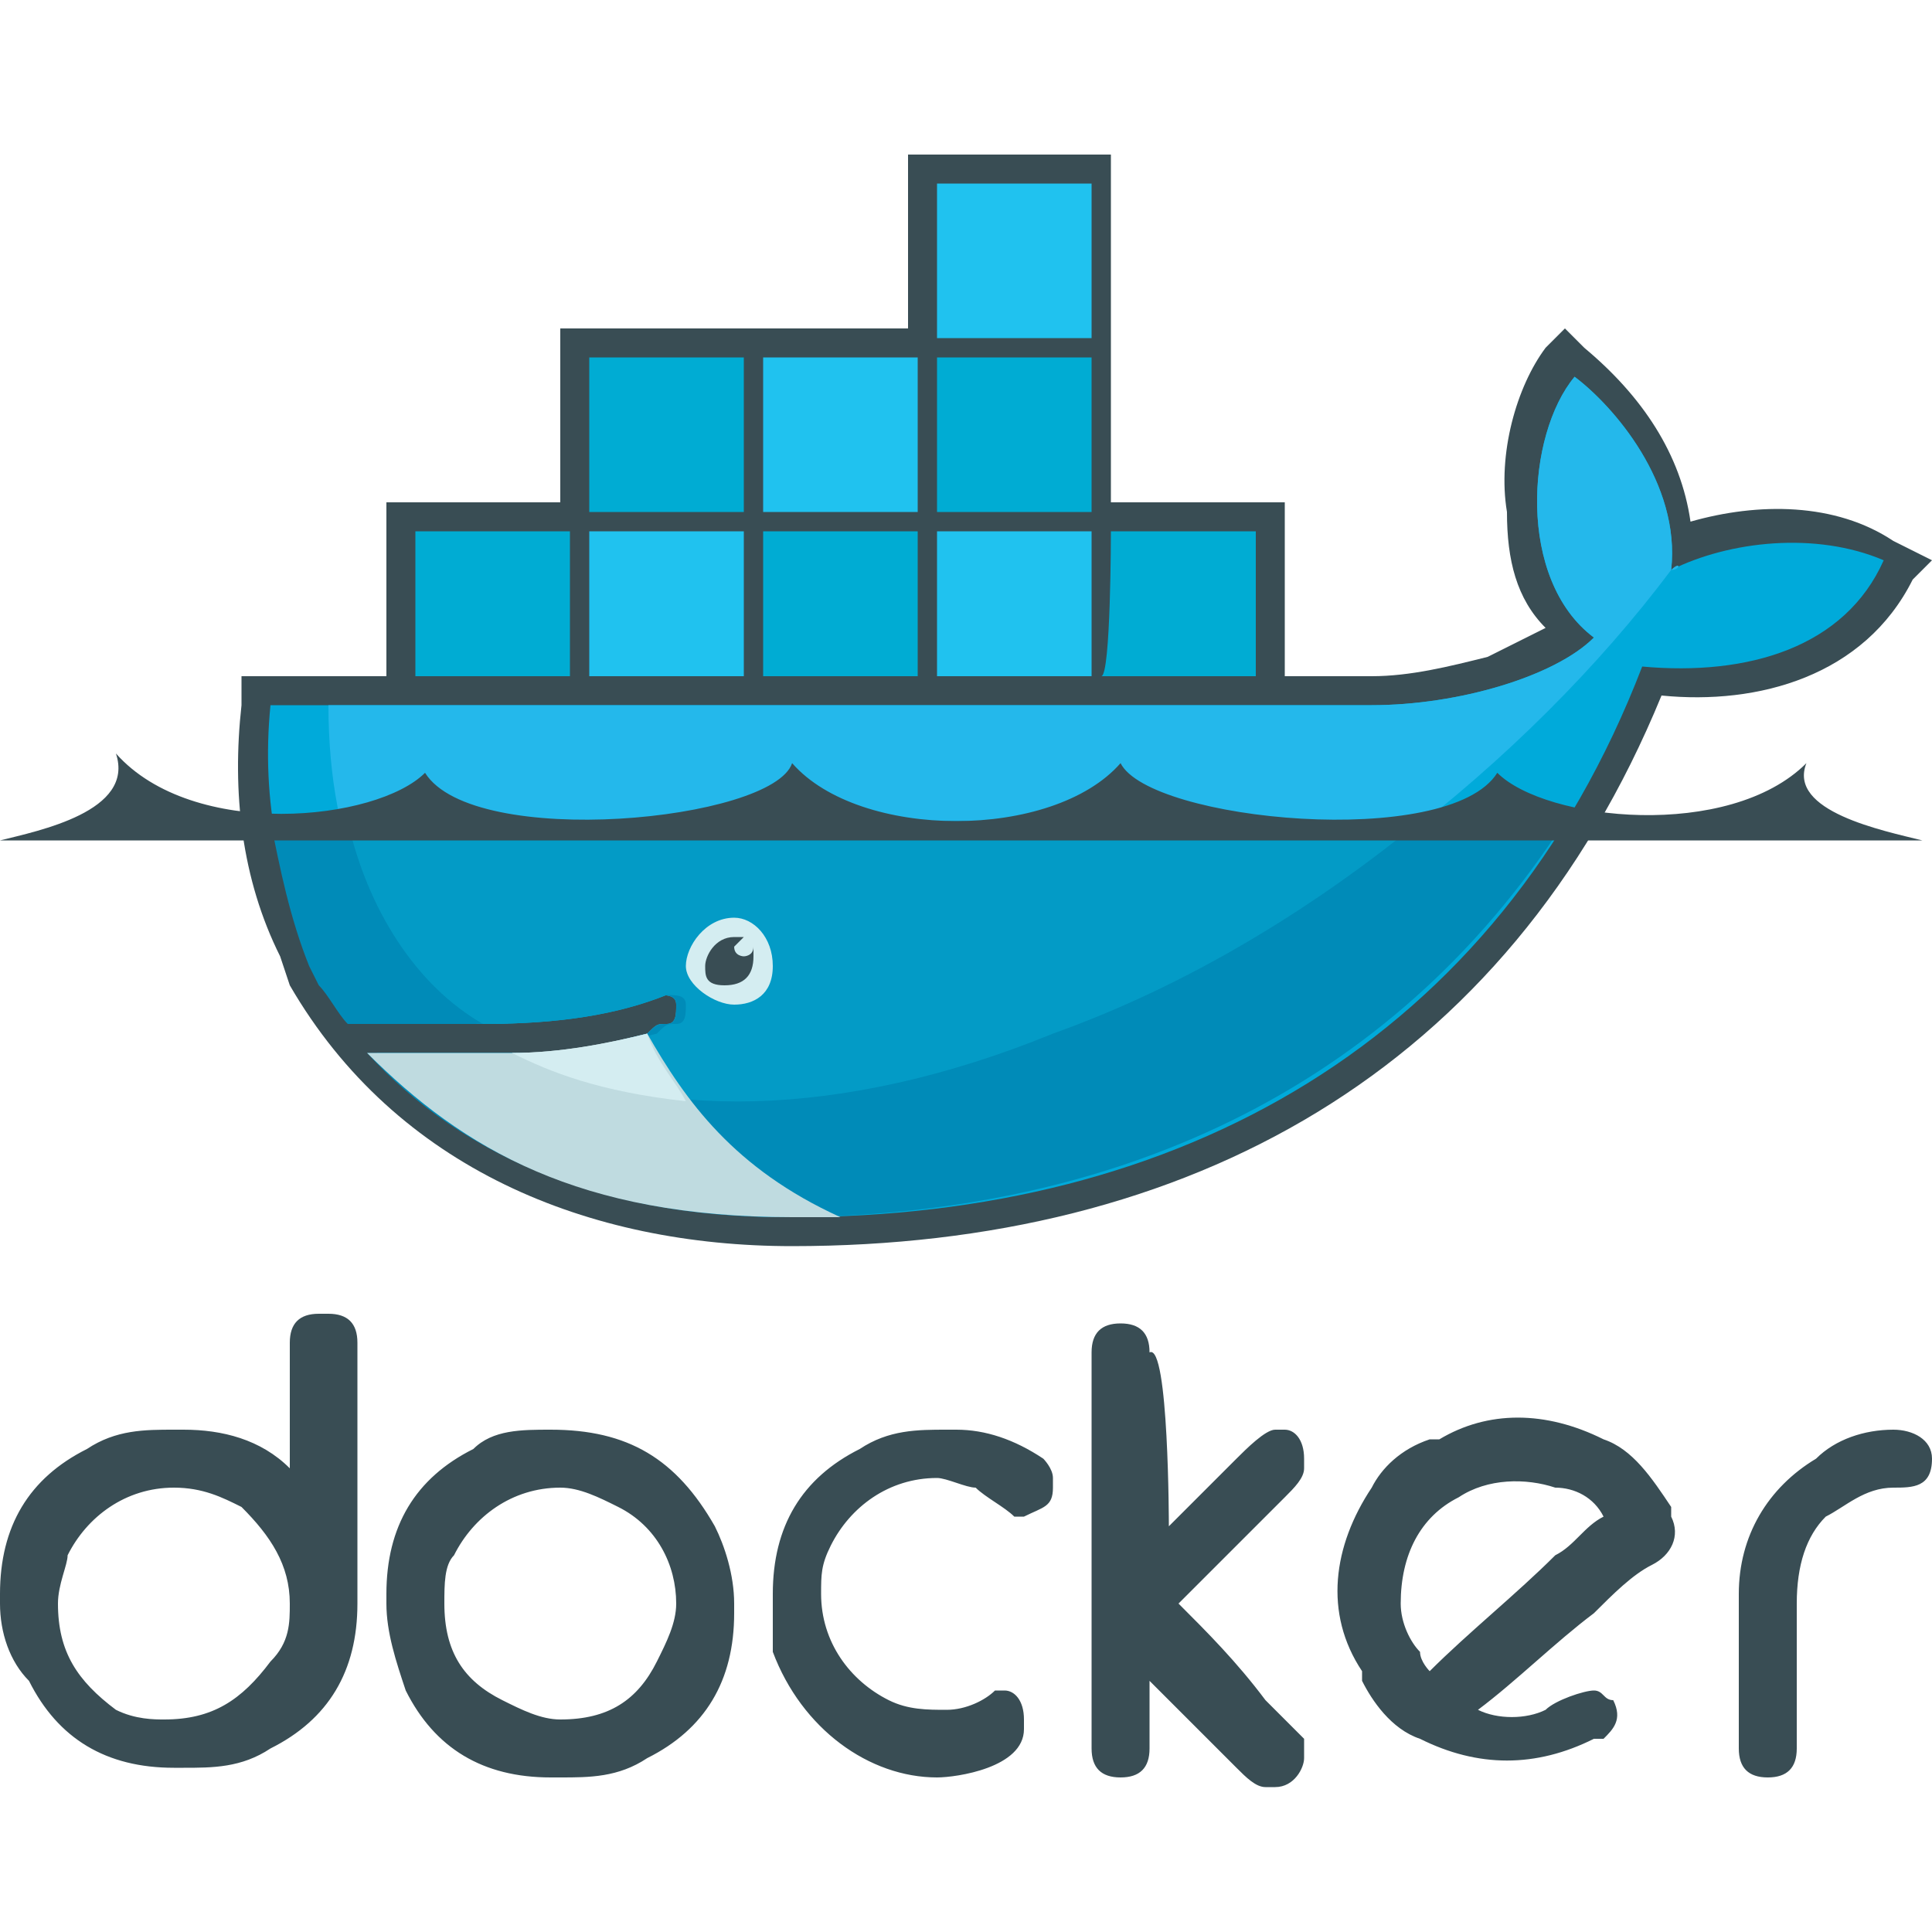
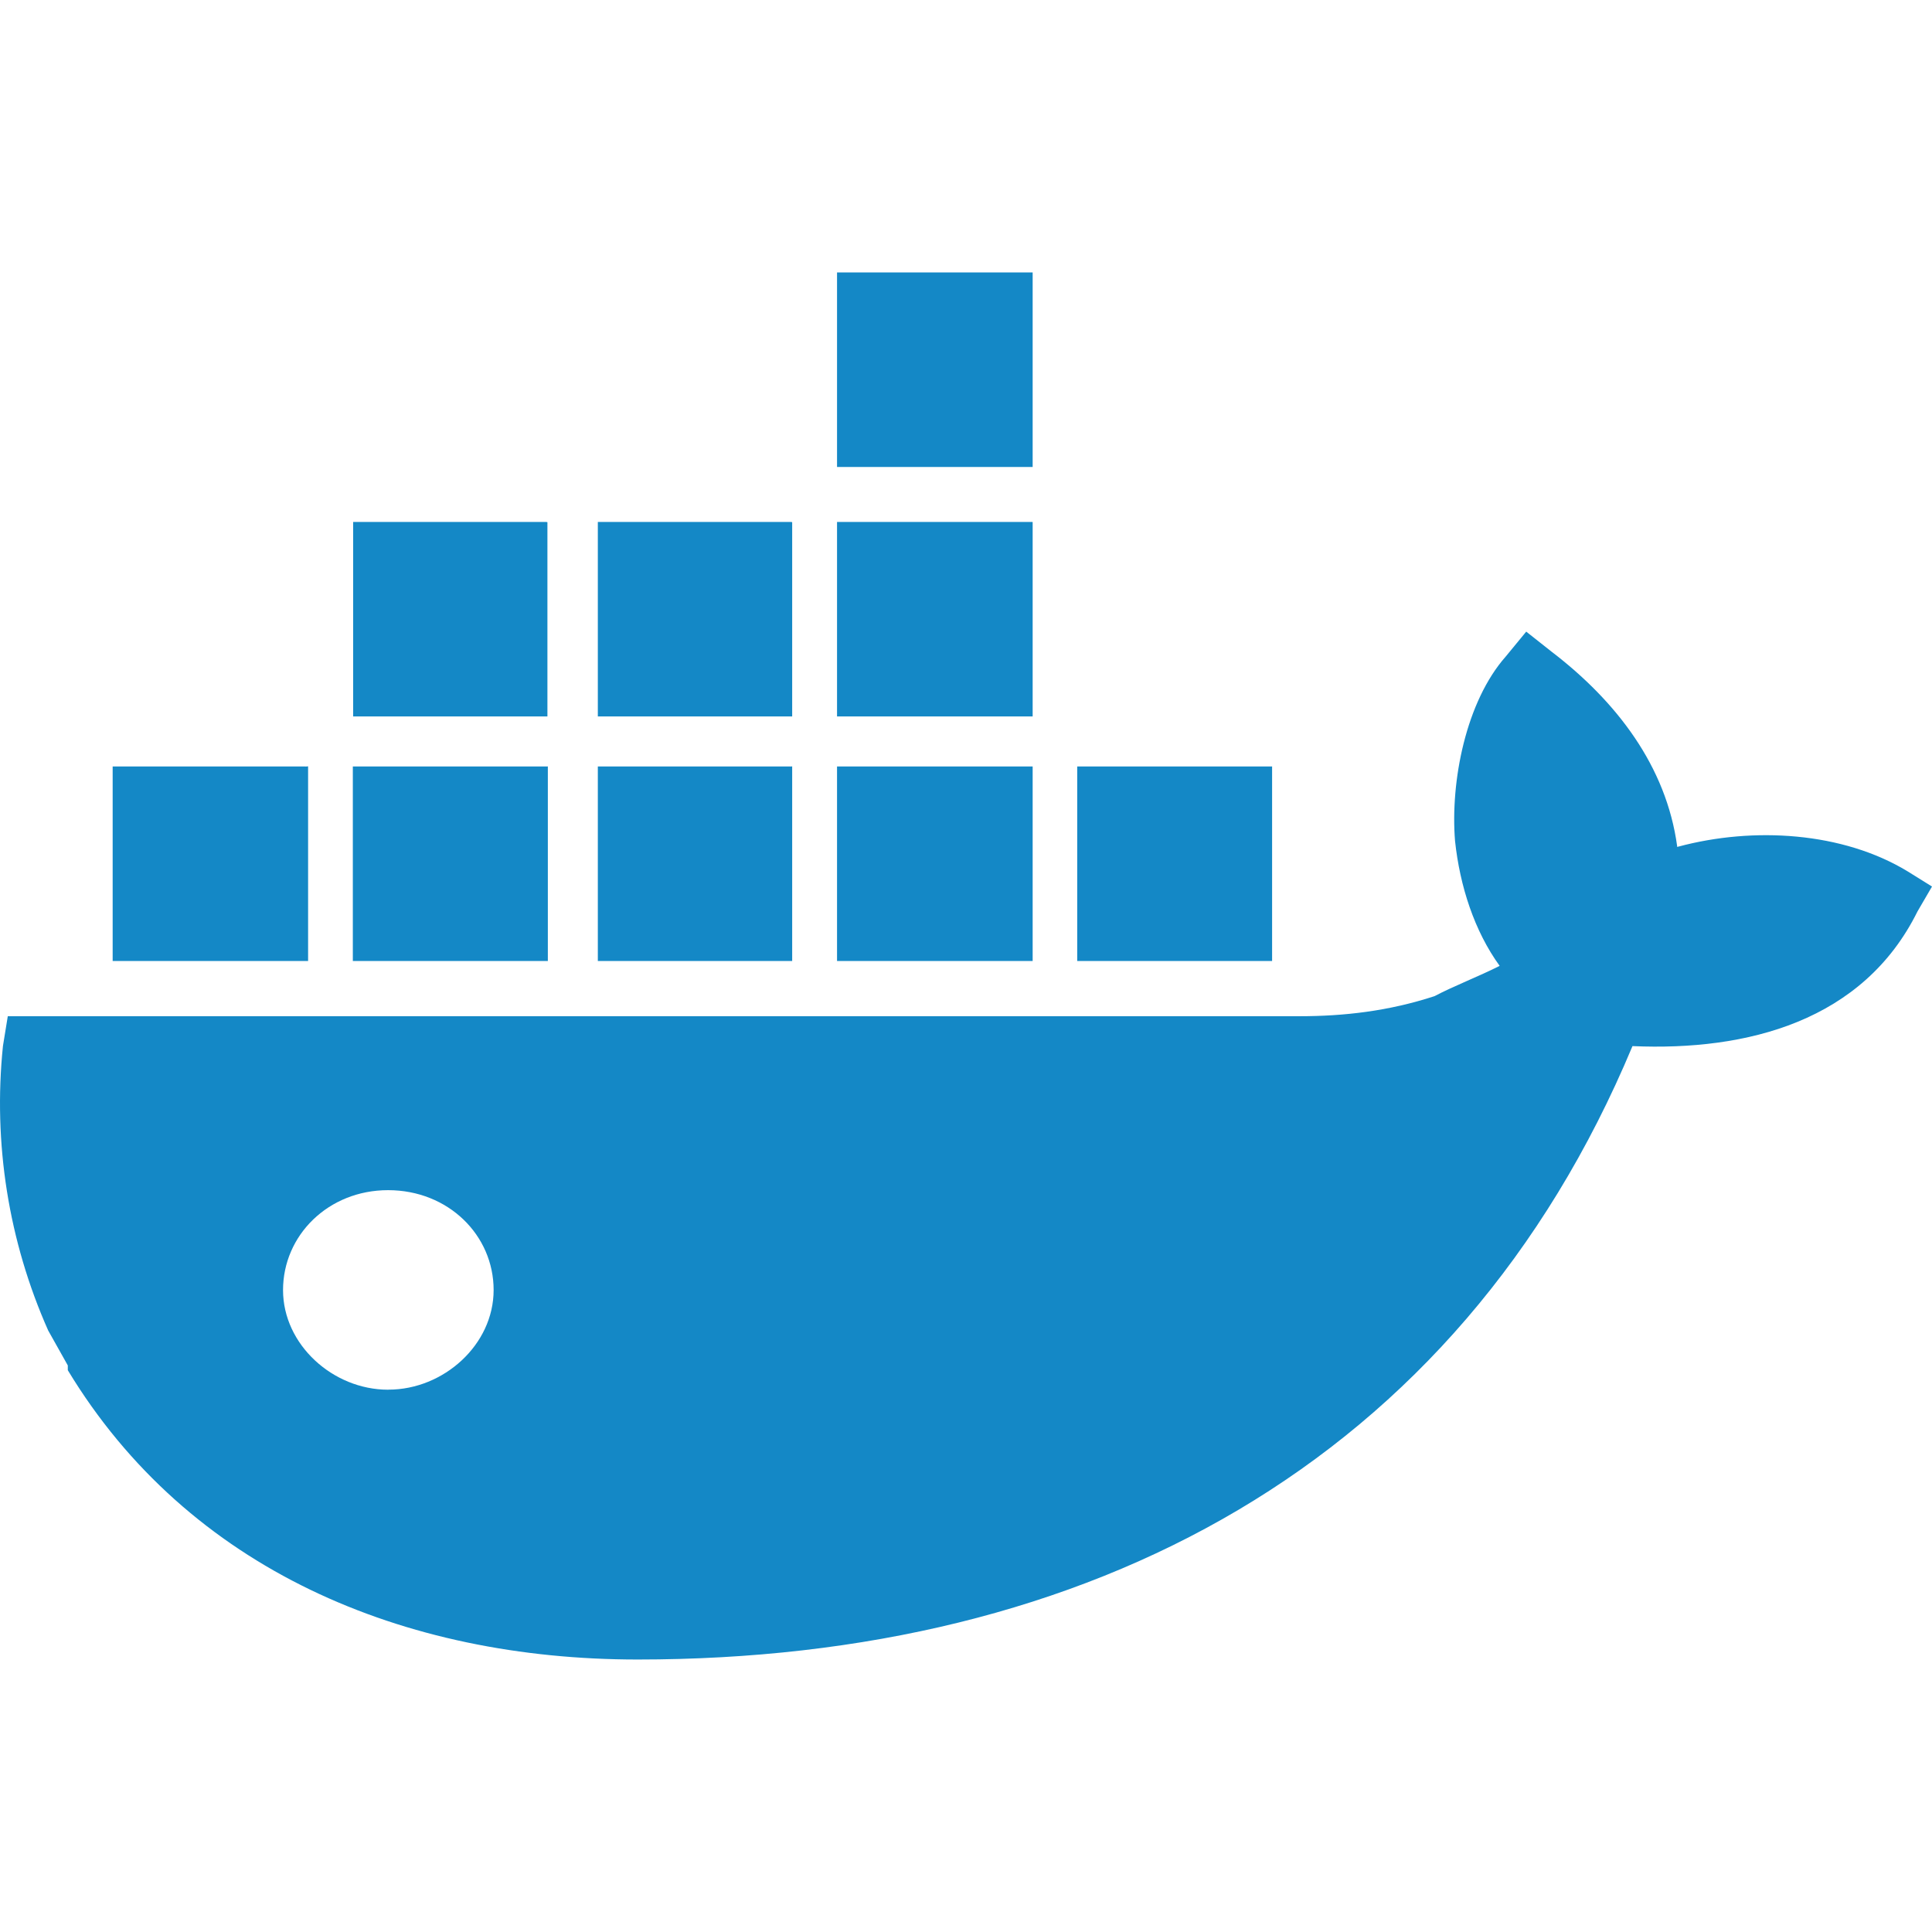
- <svg xmlns="http://www.w3.org/2000/svg" version="1.1" id="图层_1" x="0px" y="0px" viewBox="0 0 20 20" style="enable-background:new 0 0 20 20;" xml:space="preserve">
-   <style type="text/css">
- 	.st0{fill:#394D54;}
- 	.st1{fill:#00AADA;}
- 	.st2{fill:#24B8EB;}
- 	.st3{fill:#008BB8;}
- 	.st4{fill:#039BC6;}
- 	.st5{fill:#00ACD3;}
- 	.st6{fill:#20C2EF;}
- 	.st7{fill:#D4EDF1;}
- 	.st8{fill:#BFDBE0;}
- </style>
-   <path class="st0" d="M14.8,17.3c0.4-0.4,0.9-0.8,1.3-1.2c0.2-0.1,0.3-0.3,0.5-0.4c-0.1-0.2-0.3-0.3-0.5-0.3c-0.3-0.1-0.7-0.1-1,0.1  c-0.4,0.2-0.6,0.6-0.6,1.1c0,0.2,0.1,0.4,0.2,0.5C14.7,17.2,14.8,17.3,14.8,17.3 M15.3,17.7c0.2,0.1,0.5,0.1,0.7,0  c0.1-0.1,0.4-0.2,0.5-0.2l0,0l0,0c0.1,0,0.1,0.1,0.2,0.1c0.1,0.2,0,0.3-0.1,0.4l-0.1,0c-0.6,0.3-1.2,0.3-1.8,0  c-0.3-0.1-0.5-0.4-0.6-0.6l0-0.1c-0.4-0.6-0.3-1.3,0.1-1.9c0.1-0.2,0.3-0.4,0.6-0.5l0.1,0c0.5-0.3,1.1-0.3,1.7,0  c0.3,0.1,0.5,0.4,0.7,0.7l0,0.1c0.1,0.2,0,0.4-0.2,0.5c-0.2,0.1-0.4,0.3-0.6,0.5C16.1,17,15.7,17.4,15.3,17.7z M19.6,14.8L19.6,14.8  c0.2,0,0.4,0.1,0.4,0.3c0,0.3-0.2,0.3-0.4,0.3c-0.3,0-0.5,0.2-0.7,0.3c-0.2,0.2-0.3,0.5-0.3,0.9v1.5c0,0.2-0.1,0.3-0.3,0.3h0  c-0.2,0-0.3-0.1-0.3-0.3v-1.6c0-0.6,0.3-1.1,0.8-1.4C19,14.9,19.3,14.8,19.6,14.8z M12.1,15.8c0.2-0.2,0.5-0.5,0.7-0.7  c0.1-0.1,0.3-0.3,0.4-0.3h0.1l0,0c0.1,0,0.2,0.1,0.2,0.3v0.1c0,0.1-0.1,0.2-0.2,0.3c-0.1,0.1-0.3,0.3-0.4,0.4l-0.7,0.7  c0.3,0.3,0.6,0.6,0.9,1c0.1,0.1,0.2,0.2,0.3,0.3c0,0,0.1,0.1,0.1,0.1s0,0.1,0,0.1v0.1l0,0c0,0.1-0.1,0.3-0.3,0.3h-0.1  c-0.1,0-0.2-0.1-0.3-0.2c-0.1-0.1-0.3-0.3-0.4-0.4l-0.5-0.5v0.7c0,0.2-0.1,0.3-0.3,0.3h0c-0.2,0-0.3-0.1-0.3-0.3v-4.1  c0-0.2,0.1-0.3,0.3-0.3h0c0.2,0,0.3,0.1,0.3,0.3C12.1,13.9,12.1,15.8,12.1,15.8z M10.1,15.4c-0.1,0-0.3-0.1-0.4-0.1  c-0.5,0-0.9,0.3-1.1,0.7c-0.1,0.2-0.1,0.3-0.1,0.5c0,0.5,0.3,0.9,0.7,1.1c0.2,0.1,0.4,0.1,0.6,0.1c0.2,0,0.4-0.1,0.5-0.2l0,0h0.1  l0,0c0.1,0,0.2,0.1,0.2,0.3v0.1c0,0.4-0.7,0.5-0.9,0.5C9,18.4,8.3,17.9,8,17.1C8,16.9,8,16.8,8,16.6v-0.1c0-0.7,0.3-1.2,0.9-1.5  c0.3-0.2,0.6-0.2,0.9-0.2h0.1c0.3,0,0.6,0.1,0.9,0.3l0,0l0,0c0,0,0.1,0.1,0.1,0.2v0.1c0,0.2-0.1,0.2-0.3,0.3h-0.1  C10.4,15.6,10.2,15.5,10.1,15.4z M4.6,16.6c0,0.5,0.2,0.8,0.6,1c0.2,0.1,0.4,0.2,0.6,0.2c0.5,0,0.8-0.2,1-0.6C6.9,17,7,16.8,7,16.6  c0-0.4-0.2-0.8-0.6-1c-0.2-0.1-0.4-0.2-0.6-0.2c-0.5,0-0.9,0.3-1.1,0.7C4.6,16.2,4.6,16.4,4.6,16.6z M5.7,14.8L5.7,14.8  c0.8,0,1.3,0.3,1.7,1c0.1,0.2,0.2,0.5,0.2,0.8v0.1c0,0.7-0.3,1.2-0.9,1.5c-0.3,0.2-0.6,0.2-0.9,0.2H5.7c-0.7,0-1.2-0.3-1.5-0.9  C4.1,17.2,4,16.9,4,16.6v-0.1c0-0.7,0.3-1.2,0.9-1.5C5.1,14.8,5.4,14.8,5.7,14.8z M0.6,16.6c0,0.5,0.2,0.8,0.6,1.1  c0.2,0.1,0.4,0.1,0.5,0.1c0.5,0,0.8-0.2,1.1-0.6C3,17,3,16.8,3,16.6c0-0.4-0.2-0.7-0.5-1c-0.2-0.1-0.4-0.2-0.7-0.2  c-0.5,0-0.9,0.3-1.1,0.7C0.7,16.2,0.6,16.4,0.6,16.6z M3,15.2v-1.3c0-0.2,0.1-0.3,0.3-0.3h0.1c0.2,0,0.3,0.1,0.3,0.3v2.7  c0,0.7-0.3,1.2-0.9,1.5c-0.3,0.2-0.6,0.2-0.9,0.2H1.8c-0.7,0-1.2-0.3-1.5-0.9C0.1,17.2,0,16.9,0,16.6v-0.1c0-0.7,0.3-1.2,0.9-1.5  c0.3-0.2,0.6-0.2,0.9-0.2h0.1C2.3,14.8,2.7,14.9,3,15.2z M11.5,5.2h1.8V7h0.9c0.4,0,0.8-0.1,1.2-0.2c0.2-0.1,0.4-0.2,0.6-0.3  c-0.3-0.3-0.4-0.7-0.4-1.2c-0.1-0.6,0.1-1.3,0.4-1.7l0.2-0.2l0.2,0.2c0.6,0.5,1,1.1,1.1,1.8c0.7-0.2,1.5-0.2,2.1,0.2L20,5.8L19.8,6  c-0.5,1-1.6,1.3-2.6,1.2c-1.6,3.9-4.9,5.7-9,5.7c-2.1,0-4.1-0.8-5.2-2.7l0,0L2.9,9.9C2.5,9.1,2.4,8.2,2.5,7.3l0-0.3H4V5.2h1.8V3.4  h3.6V1.6h2.1C11.5,1.6,11.5,5.2,11.5,5.2z" />
-   <path class="st1" d="M17.3,5.9c0.1-0.9-0.6-1.7-1-2c-0.5,0.6-0.6,2.1,0.2,2.7c-0.4,0.4-1.4,0.7-2.3,0.7H2.8c-0.1,1,0.1,1.9,0.5,2.7  l0.1,0.2c0.1,0.1,0.2,0.3,0.3,0.4c0.5,0,0.9,0,1.3,0c0.8,0,1.4-0.1,1.9-0.3c0.1,0,0.2,0,0.2,0.1c0,0.1,0,0.2-0.1,0.2  c-0.1,0-0.1,0-0.2,0.1c-0.4,0.1-0.8,0.2-1.3,0.2c0,0,0,0,0,0c0,0,0,0-0.1,0c-0.2,0-0.4,0-0.7,0c-0.3,0-0.5,0-0.8,0l0,0  c1,1.1,2.4,1.7,4.3,1.7c4,0,7.3-1.8,8.8-5.7c1.1,0.1,2.1-0.2,2.5-1.1C18.8,5.5,17.9,5.6,17.3,5.9z" />
-   <path class="st2" d="M17.3,5.9c0.1-0.9-0.6-1.7-1-2c-0.5,0.6-0.6,2.1,0.2,2.7c-0.4,0.4-1.4,0.7-2.3,0.7H3.4c0,1.5,0.5,2.6,1.5,3.3  c0.8,0,1.4-0.1,1.9-0.3c0.1,0,0.2,0,0.2,0.1s0,0.2-0.1,0.2c-0.1,0-0.1,0-0.2,0.1c-0.4,0.1-0.8,0.2-1.3,0.2l0,0  c1.3,0.7,3.3,0.7,5.5-0.2C13.4,9.8,15.8,7.9,17.3,5.9C17.4,5.8,17.4,5.9,17.3,5.9z" />
-   <path class="st3" d="M2.8,8.5C2.9,9,3,9.5,3.2,10l0.1,0.2c0.1,0.1,0.2,0.3,0.3,0.4c0.5,0,0.9,0,1.3,0c0.8,0,1.4-0.1,1.9-0.3  c0.1,0,0.2,0,0.2,0.1c0,0.1,0,0.2-0.1,0.2c-0.1,0-0.1,0-0.2,0.1c-0.4,0.1-0.8,0.2-1.3,0.2c0,0-0.1,0-0.1,0c-0.2,0-0.4,0-0.7,0  c-0.3,0-0.5,0-0.8,0c1,1.1,2.5,1.7,4.3,1.7c3.4,0,6.3-1.3,8.1-4.1L2.8,8.5L2.8,8.5z" />
-   <path class="st4" d="M3.6,8.5c0.2,0.9,0.7,1.7,1.4,2.1c0.8,0,1.4-0.1,1.9-0.3c0.1,0,0.2,0,0.2,0.1c0,0.1,0,0.2-0.1,0.2  c-0.1,0-0.1,0-0.2,0.1c-0.4,0.1-0.8,0.2-1.4,0.2c1.3,0.7,3.3,0.7,5.5-0.2c1.4-0.5,2.7-1.3,3.8-2.2C14.8,8.5,3.6,8.5,3.6,8.5z" />
-   <path class="st5" d="M5.6,5.6h0.1v1.3H5.6V5.6z M5.4,5.6h0.1v1.3H5.4V5.6z M5.2,5.6h0.1v1.3H5.2V5.6z M4.9,5.6H5v1.3H4.9V5.6z   M4.7,5.6h0.1v1.3H4.7V5.6z M4.5,5.6h0.1v1.3H4.5V5.6z M4.3,5.5h1.6V7H4.3C4.3,7,4.3,5.5,4.3,5.5z M7.4,3.8h0.1v1.3H7.4V3.8z   M7.2,3.8h0.1v1.3H7.2V3.8z M6.9,3.8h0.1v1.3H6.9V3.8z M6.7,3.8h0.1v1.3H6.7V3.8z M6.5,3.8h0.1v1.3H6.5V3.8z M6.2,3.8h0.1v1.3H6.2  C6.2,5.1,6.2,3.8,6.2,3.8z M6.1,3.7h1.6v1.6H6.1C6.1,5.2,6.1,3.7,6.1,3.7z" />
-   <path class="st6" d="M7.4,5.6h0.1v1.3H7.4V5.6z M7.2,5.6h0.1v1.3H7.2V5.6z M6.9,5.6h0.1v1.3H6.9V5.6z M6.7,5.6h0.1v1.3H6.7V5.6z   M6.5,5.6h0.1v1.3H6.5V5.6z M6.2,5.6h0.1v1.3H6.2C6.2,6.9,6.2,5.6,6.2,5.6z M6.1,5.5h1.6V7H6.1C6.1,7,6.1,5.5,6.1,5.5z" />
-   <path class="st5" d="M9.2,5.6h0.1v1.3H9.2V5.6z M9,5.6h0.1v1.3H9V5.6z M8.7,5.6h0.1v1.3H8.7V5.6z M8.5,5.6h0.1v1.3H8.5V5.6z   M8.3,5.6h0.1v1.3H8.3V5.6z M8,5.6h0.1v1.3H8V5.6z M7.9,5.5h1.6V7H7.9C7.9,7,7.9,5.5,7.9,5.5z" />
-   <path class="st6" d="M9.2,3.8h0.1v1.3H9.2V3.8z M9,3.8h0.1v1.3H9V3.8z M8.7,3.8h0.1v1.3H8.7V3.8z M8.5,3.8h0.1v1.3H8.5V3.8z   M8.3,3.8h0.1v1.3H8.3V3.8z M8,3.8h0.1v1.3H8V3.8z M7.9,3.7h1.6v1.6H7.9C7.9,5.2,7.9,3.7,7.9,3.7z M11,5.6h0.1v1.3H11V5.6z   M10.8,5.6h0.1v1.3h-0.1V5.6z M10.5,5.6h0.1v1.3h-0.1V5.6z M10.3,5.6h0.1v1.3h-0.1V5.6z M10.1,5.6h0.1v1.3h-0.1V5.6z M9.8,5.6h0.1  v1.3H9.8V5.6z M9.7,5.5h1.6V7H9.7C9.7,7,9.7,5.5,9.7,5.5z" />
-   <path class="st5" d="M11,3.8h0.1v1.3H11V3.8z M10.8,3.8h0.1v1.3h-0.1V3.8z M10.5,3.8h0.1v1.3h-0.1V3.8z M10.3,3.8h0.1v1.3h-0.1V3.8z   M10.1,3.8h0.1v1.3h-0.1V3.8z M9.8,3.8h0.1v1.3H9.8V3.8z M9.7,3.7h1.6v1.6H9.7C9.7,5.2,9.7,3.7,9.7,3.7z" />
-   <path class="st6" d="M11,2h0.1v1.3H11V2z M10.8,2h0.1v1.3h-0.1V2z M10.5,2h0.1v1.3h-0.1V2z M10.3,2h0.1v1.3h-0.1V2z M10.1,2h0.1v1.3  h-0.1V2z M9.8,2h0.1v1.3H9.8V2z M9.7,1.9h1.6v1.6H9.7C9.7,3.5,9.7,1.9,9.7,1.9z" />
-   <path class="st5" d="M12.8,5.6h0.1v1.3h-0.1V5.6z M12.6,5.6h0.1v1.3h-0.1V5.6z M12.3,5.6h0.1v1.3h-0.1V5.6z M12.1,5.6h0.1v1.3h-0.1  V5.6z M11.8,5.6H12v1.3h-0.1V5.6z M11.6,5.6h0.1v1.3h-0.1C11.6,6.9,11.6,5.6,11.6,5.6z M11.5,5.5H13V7h-1.6  C11.5,7,11.5,5.5,11.5,5.5z" />
-   <path class="st7" d="M7.6,9.5C7.8,9.5,8,9.7,8,10s-0.2,0.4-0.4,0.4S7.1,10.2,7.1,10S7.3,9.5,7.6,9.5" />
-   <path class="st0" d="M7.6,9.7c0,0,0.1,0,0.1,0c0,0-0.1,0.1-0.1,0.1c0,0.1,0.1,0.1,0.1,0.1c0,0,0.1,0,0.1-0.1c0,0,0,0.1,0,0.1  c0,0.2-0.1,0.3-0.3,0.3S7.3,10.1,7.3,10S7.4,9.7,7.6,9.7 M0,8.7h19.9c-0.4-0.1-1.4-0.3-1.2-0.8C17.9,8.7,16,8.5,15.5,8  c-0.5,0.8-3.6,0.5-3.9-0.1c-0.7,0.8-2.7,0.8-3.4,0C8,8.5,4.9,8.8,4.4,8C3.9,8.5,2,8.7,1.2,7.8C1.4,8.4,0.4,8.6,0,8.7" />
-   <path class="st8" d="M8.7,12.6c-1.1-0.5-1.6-1.2-2-1.9c-0.4,0.1-0.9,0.2-1.4,0.2c-0.2,0-0.4,0-0.7,0c-0.3,0-0.5,0-0.8,0  c1,1,2.2,1.7,4.4,1.7C8.4,12.6,8.5,12.6,8.7,12.6z" />
-   <path class="st7" d="M7.1,11.4c-0.1-0.2-0.3-0.4-0.4-0.7c-0.4,0.1-0.9,0.2-1.4,0.2C5.7,11.1,6.2,11.3,7.1,11.4z" />
+ <svg xmlns="http://www.w3.org/2000/svg" width="32px" height="32px" viewBox="0 0 32 32" version="1.1">
+   <g id="Docker" stroke="none" stroke-width="1" fill="none" fill-rule="evenodd">
+     <g id="docker" transform="translate(0, 4.512821)" fill="#1488C6" fill-rule="nonzero">
+       <path d="M6.427,18.505 C5.515,18.505 4.688,17.759 4.688,16.855 C4.688,15.95 5.435,15.2 6.428,15.2 C7.426,15.2 8.176,15.946 8.176,16.854 C8.176,17.761 7.347,18.504 6.436,18.504 L6.427,18.505 Z M27.779,9.503 C27.599,8.182 26.779,7.107 25.699,6.281 L25.279,5.949 L24.94,6.361 C24.281,7.107 24.02,8.429 24.1,9.416 C24.18,10.164 24.42,10.907 24.839,11.485 C24.5,11.657 24.082,11.817 23.759,11.987 C22.999,12.235 22.26,12.319 21.519,12.319 L0.129,12.319 L0.049,12.811 C-0.117,14.42 0.141,16.045 0.798,17.524 L1.123,18.103 L1.123,18.182 C3.123,21.488 6.684,22.974 10.561,22.974 C18.021,22.974 24.139,19.753 27.039,12.814 C28.94,12.897 30.859,12.402 31.76,10.583 L32,10.171 L31.6,9.922 C30.52,9.264 29.04,9.177 27.799,9.51 L27.775,9.513 L27.779,9.503 Z M17.101,8.182 L13.864,8.182 L13.864,11.404 L17.104,11.404 L17.104,8.18 L17.101,8.184 L17.101,8.182 Z M17.101,4.132 L13.864,4.132 L13.864,7.354 L17.104,7.354 L17.104,4.136 L17.101,4.132 Z M17.101,0 L13.864,0 L13.864,3.222 L17.104,3.222 L17.104,0 L17.101,0 L17.101,0 Z M21.062,8.182 L17.842,8.182 L17.842,11.404 L21.07,11.404 L21.07,8.18 L21.061,8.184 L21.062,8.182 Z M9.062,8.182 L5.844,8.182 L5.844,11.404 L9.074,11.404 L9.074,8.18 L9.061,8.184 L9.062,8.182 Z M13.102,8.182 L9.902,8.182 L9.902,11.404 L13.121,11.404 L13.121,8.18 L13.101,8.184 L13.102,8.182 Z M5.061,8.182 L1.866,8.182 L1.866,11.404 L5.103,11.404 L5.103,8.18 L5.063,8.184 L5.061,8.182 Z M13.102,4.132 L9.902,4.132 L9.902,7.354 L13.121,7.354 L13.121,4.136 L13.101,4.132 L13.102,4.132 Z M9.042,4.132 L5.849,4.132 L5.849,7.354 L9.067,7.354 L9.067,4.136 L9.046,4.132 L9.042,4.132 Z" id="形状" />
+     </g>
+   </g>
</svg>
